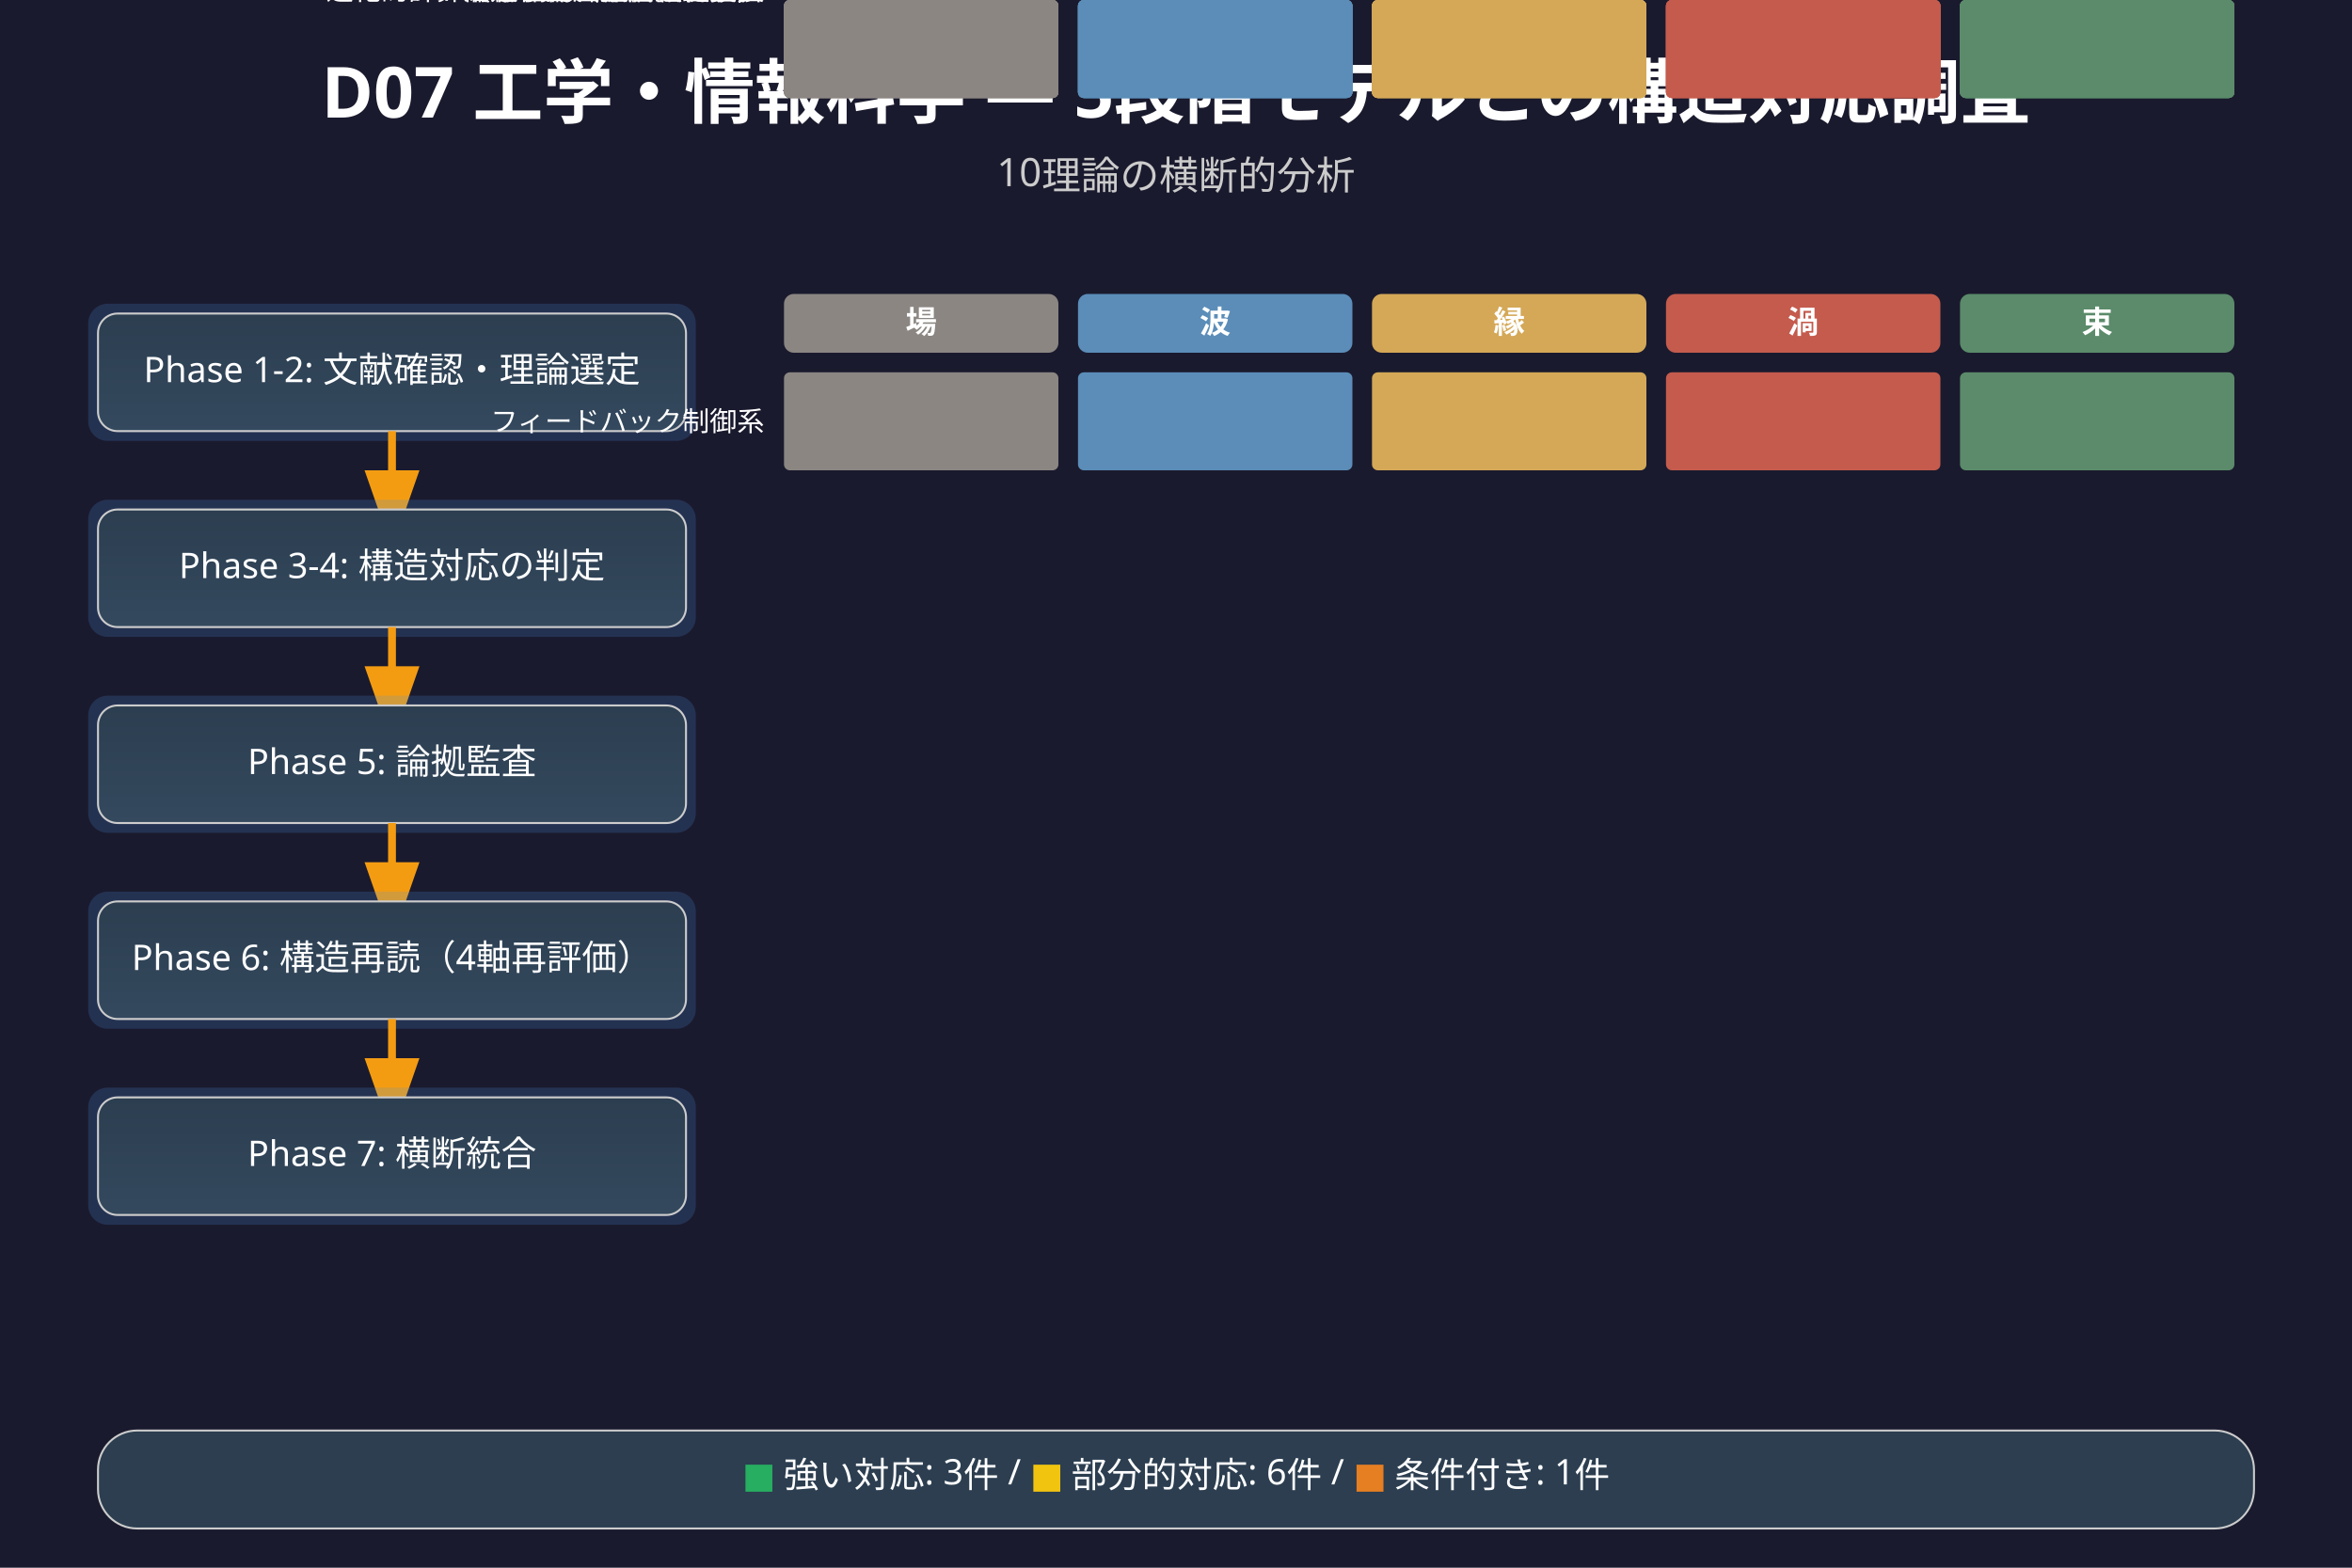
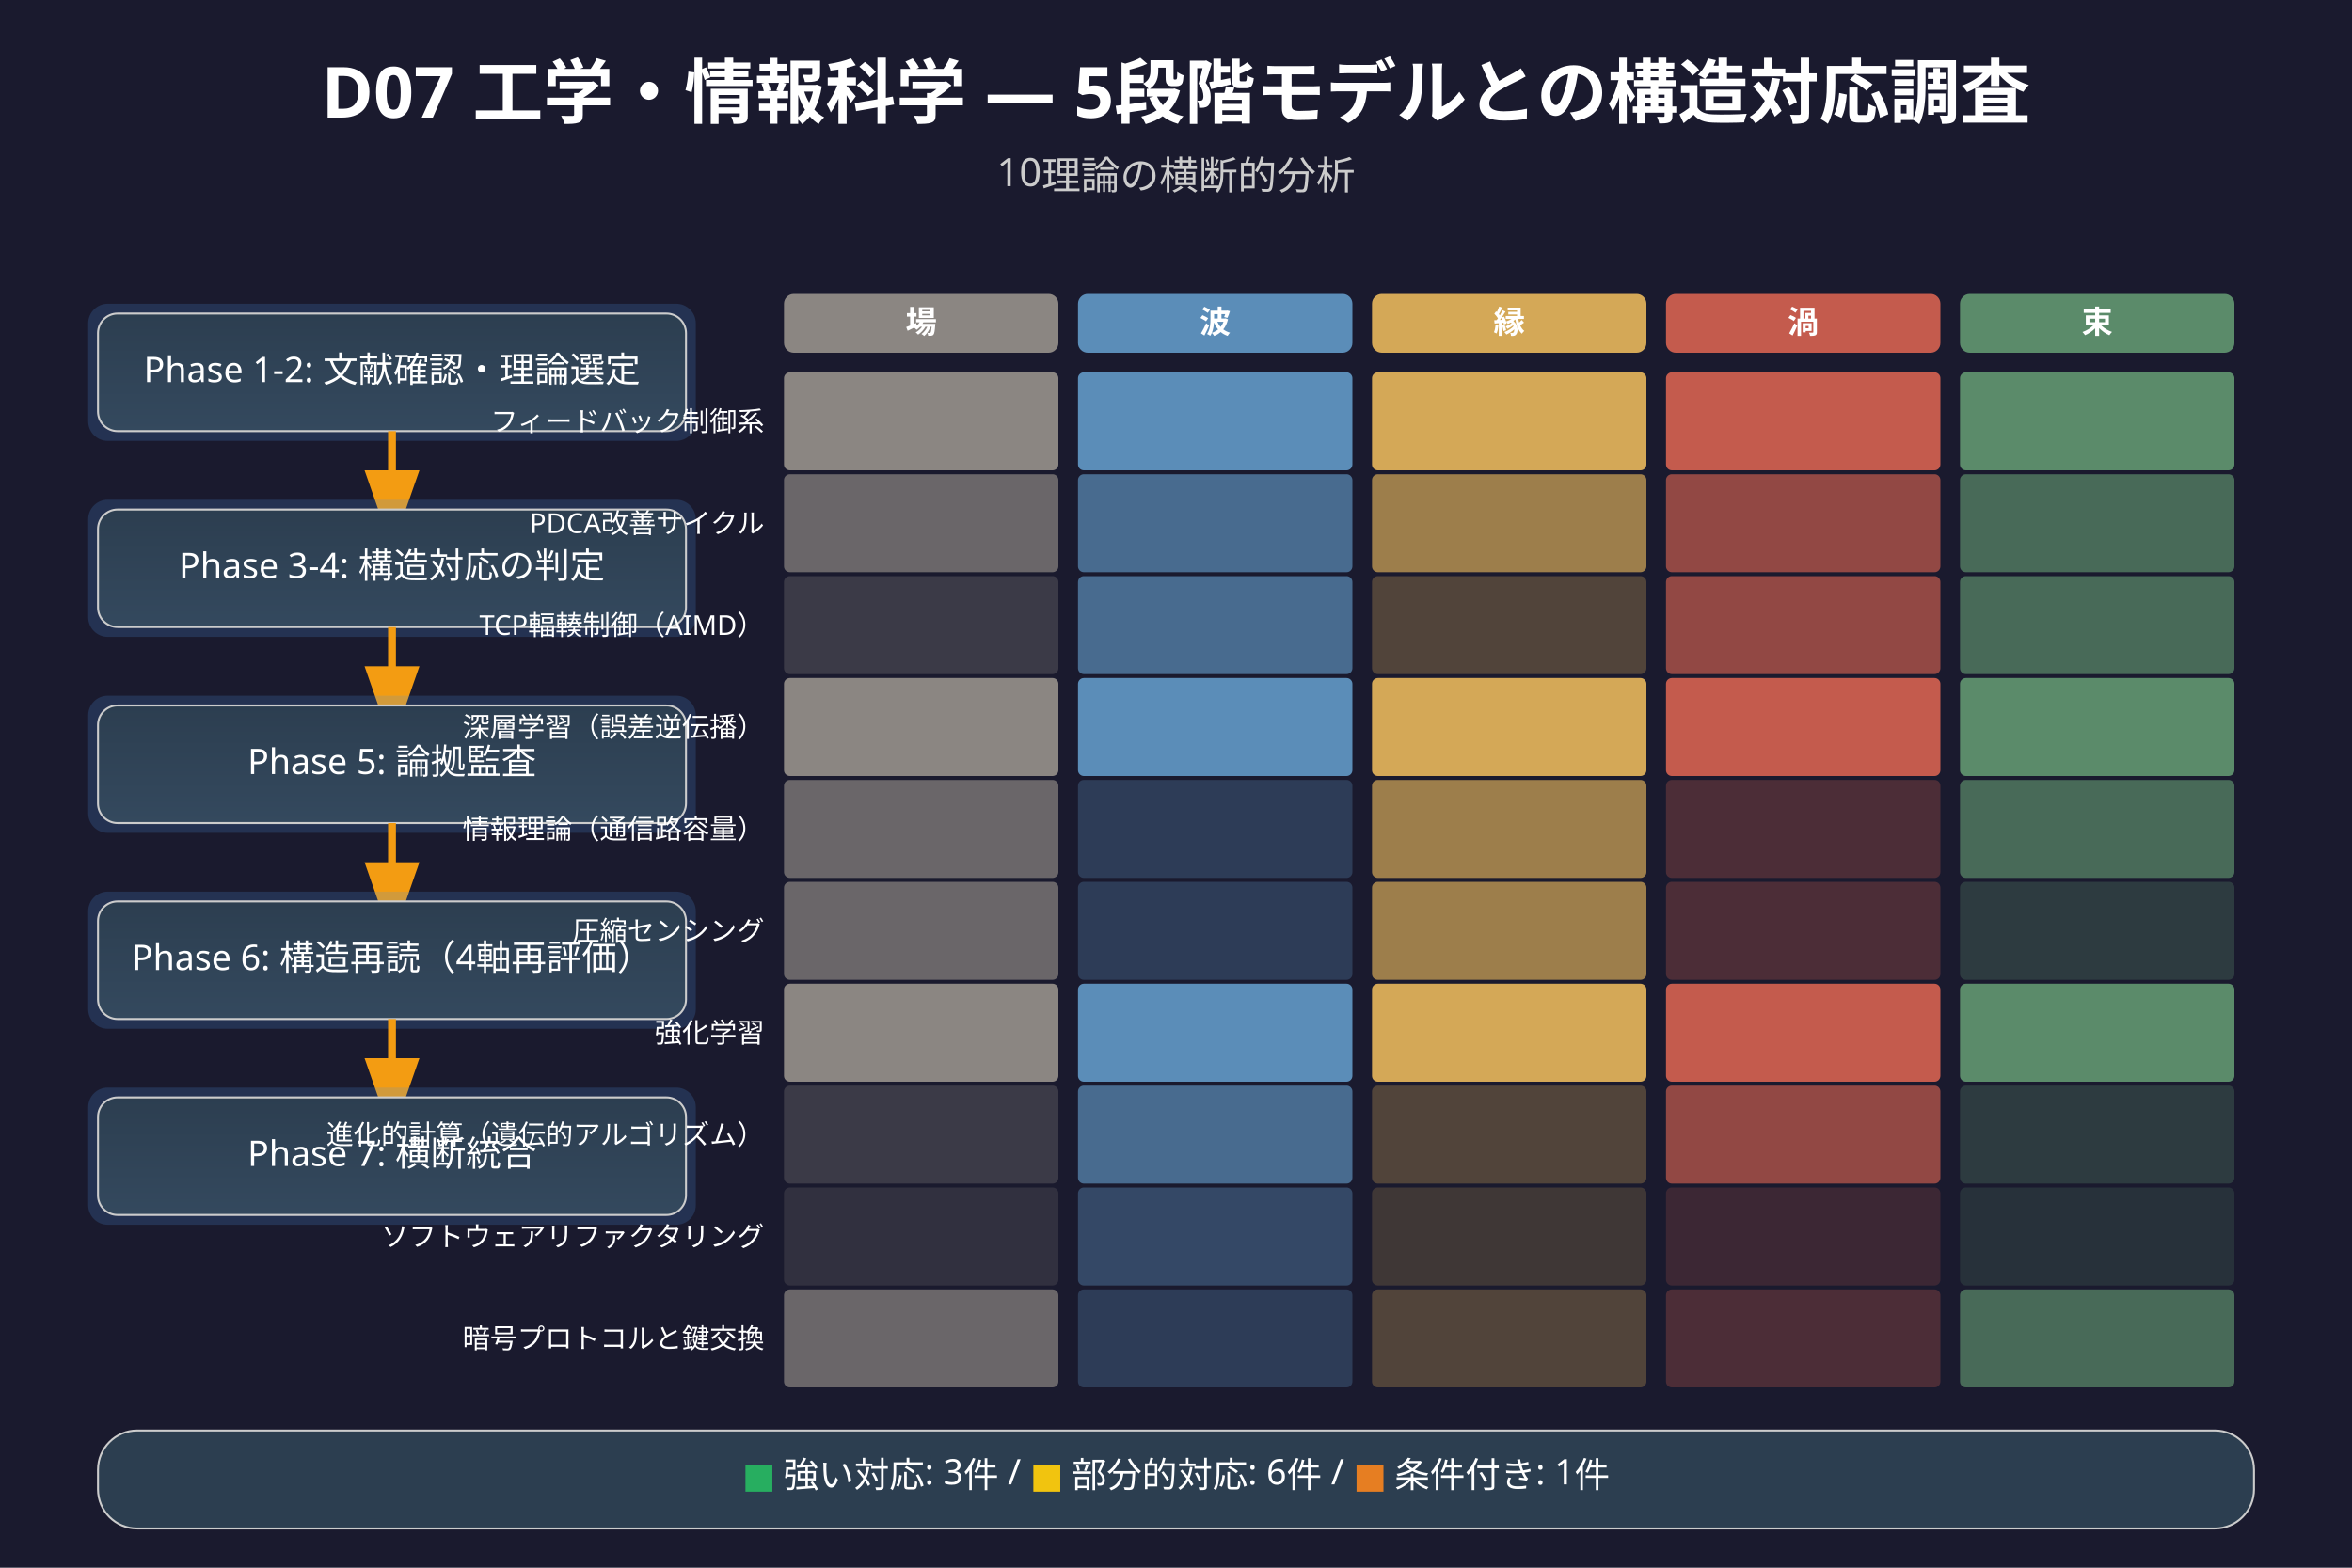
<svg xmlns="http://www.w3.org/2000/svg" viewBox="0 0 1200 800" font-family="sans-serif">
  <rect width="100%" height="100%" fill="#1a1a2e" />
  <defs>
    <linearGradient id="boxGradient" x1="0%" y1="0%" x2="0%" y2="100%">
      <stop offset="0%" style="stop-color:#2C3E50" />
      <stop offset="100%" style="stop-color:#34495E" />
    </linearGradient>
    <marker id="arrowhead" markerWidth="10" markerHeight="7" refX="5" refY="3.5" orient="auto">
      <polygon points="0 0, 10 3.5, 0 7" fill="#F39C12" />
    </marker>
  </defs>
  <text x="600" y="60" text-anchor="middle" fill="white" font-size="36" font-weight="bold">D07 工学・情報科学 — 5段階モデルとの構造対応調査</text>
  <text x="600" y="95" text-anchor="middle" fill="#cccccc" font-size="20">10理論の横断的分析</text>
  <g class="research-flow">
    <rect x="45" y="155" width="310" height="70" rx="10" fill="#4A90E2" opacity="0.2" />
    <rect x="50" y="160" width="300" height="60" rx="10" fill="url(#boxGradient)" stroke="#cccccc" />
    <text x="200" y="195" text-anchor="middle" fill="white" font-size="18">Phase 1-2: 文献確認・理論選定</text>
    <line x1="200" y1="220" x2="200" y2="260" stroke="#F39C12" stroke-width="4" marker-end="url(#arrowhead)" />
    <rect x="45" y="255" width="310" height="70" rx="10" fill="#4A90E2" opacity="0.2" />
    <rect x="50" y="260" width="300" height="60" rx="10" fill="url(#boxGradient)" stroke="#cccccc" />
    <text x="200" y="295" text-anchor="middle" fill="white" font-size="18">Phase 3-4: 構造対応の判定</text>
    <line x1="200" y1="320" x2="200" y2="360" stroke="#F39C12" stroke-width="4" marker-end="url(#arrowhead)" />
    <rect x="45" y="355" width="310" height="70" rx="10" fill="#4A90E2" opacity="0.2" />
    <rect x="50" y="360" width="300" height="60" rx="10" fill="url(#boxGradient)" stroke="#cccccc" />
    <text x="200" y="395" text-anchor="middle" fill="white" font-size="18">Phase 5: 論拠監査</text>
    <line x1="200" y1="420" x2="200" y2="460" stroke="#F39C12" stroke-width="4" marker-end="url(#arrowhead)" />
    <rect x="45" y="455" width="310" height="70" rx="10" fill="#4A90E2" opacity="0.2" />
    <rect x="50" y="460" width="300" height="60" rx="10" fill="url(#boxGradient)" stroke="#cccccc" />
    <text x="200" y="495" text-anchor="middle" fill="white" font-size="18">Phase 6: 構造再読（4軸再評価）</text>
    <line x1="200" y1="520" x2="200" y2="560" stroke="#F39C12" stroke-width="4" marker-end="url(#arrowhead)" />
    <rect x="45" y="555" width="310" height="70" rx="10" fill="#4A90E2" opacity="0.2" />
    <rect x="50" y="560" width="300" height="60" rx="10" fill="url(#boxGradient)" stroke="#cccccc" />
    <text x="200" y="595" text-anchor="middle" fill="white" font-size="18">Phase 7: 横断統合</text>
  </g>
  <g class="heat-map">
    <g class="column-headers">
      <rect x="400" y="150" width="140" height="30" rx="5" fill="#8B8682" />
      <text x="470" y="170" text-anchor="middle" fill="white" font-size="16" font-weight="bold">場</text>
      <rect x="550" y="150" width="140" height="30" rx="5" fill="#5B8DB8" />
      <text x="620" y="170" text-anchor="middle" fill="white" font-size="16" font-weight="bold">波</text>
      <rect x="700" y="150" width="140" height="30" rx="5" fill="#D4A857" />
      <text x="770" y="170" text-anchor="middle" fill="white" font-size="16" font-weight="bold">縁</text>
      <rect x="850" y="150" width="140" height="30" rx="5" fill="#C45B4D" />
      <text x="920" y="170" text-anchor="middle" fill="white" font-size="16" font-weight="bold">渦</text>
      <rect x="1000" y="150" width="140" height="30" rx="5" fill="#5B8B6A" />
      <text x="1070" y="170" text-anchor="middle" fill="white" font-size="16" font-weight="bold">束</text>
    </g>
    <g class="theory-rows">
      <text x="390" y="220" text-anchor="end" fill="white" font-size="14">フィードバック制御系</text>
      <rect x="400" y="190" width="140" height="50" rx="3" fill="#8B8682" opacity="1" />
      <rect x="550" y="190" width="140" height="50" rx="3" fill="#5B8DB8" opacity="1" />
      <rect x="700" y="190" width="140" height="50" rx="3" fill="#D4A857" opacity="1" />
      <rect x="850" y="190" width="140" height="50" rx="3" fill="#C45B4D" opacity="1" />
      <rect x="1000" y="190" width="140" height="50" rx="3" fill="#5B8B6A" opacity="1" />
-       <text x="390" y="220 + 52*1" text-anchor="end" fill="white" font-size="14">PDCA改善サイクル</text>
-       <rect x="400" y="190 + 52*1" width="140" height="50" rx="3" fill="#8B8682" opacity="0.7" />
-       <rect x="550" y="190 + 52*1" width="140" height="50" rx="3" fill="#5B8DB8" opacity="0.7" />
-       <rect x="700" y="190 + 52*1" width="140" height="50" rx="3" fill="#D4A857" opacity="0.7" />
-       <rect x="850" y="190 + 52*1" width="140" height="50" rx="3" fill="#C45B4D" opacity="0.7" />
-       <rect x="1000" y="190 + 52*1" width="140" height="50" rx="3" fill="#5B8B6A" opacity="0.7" />
-       <text x="390" y="220 + 52*2" text-anchor="end" fill="white" font-size="14">TCP輻輳制御（AIMD）</text>
-       <rect x="400" y="190 + 52*2" width="140" height="50" rx="3" fill="#8B8682" opacity="0.3" />
-       <rect x="550" y="190 + 52*2" width="140" height="50" rx="3" fill="#5B8DB8" opacity="0.7" />
-       <rect x="700" y="190 + 52*2" width="140" height="50" rx="3" fill="#D4A857" opacity="0.3" />
-       <rect x="850" y="190 + 52*2" width="140" height="50" rx="3" fill="#C45B4D" opacity="0.7" />
-       <rect x="1000" y="190 + 52*2" width="140" height="50" rx="3" fill="#5B8B6A" opacity="0.7" />
-       <text x="390" y="220 + 52*3" text-anchor="end" fill="white" font-size="14">深層学習（誤差逆伝播）</text>
-       <rect x="400" y="190 + 52*3" width="140" height="50" rx="3" fill="#8B8682" opacity="1" />
-       <rect x="550" y="190 + 52*3" width="140" height="50" rx="3" fill="#5B8DB8" opacity="1" />
-       <rect x="700" y="190 + 52*3" width="140" height="50" rx="3" fill="#D4A857" opacity="1" />
-       <rect x="850" y="190 + 52*3" width="140" height="50" rx="3" fill="#C45B4D" opacity="1" />
-       <rect x="1000" y="190 + 52*3" width="140" height="50" rx="3" fill="#5B8B6A" opacity="1" />
-       <text x="390" y="220 + 52*4" text-anchor="end" fill="white" font-size="14">情報理論（通信路容量）</text>
-       <rect x="400" y="190 + 52*4" width="140" height="50" rx="3" fill="#8B8682" opacity="0.7" />
-       <rect x="550" y="190 + 52*4" width="140" height="50" rx="3" fill="#5B8DB8" opacity="0.3" />
-       <rect x="700" y="190 + 52*4" width="140" height="50" rx="3" fill="#D4A857" opacity="0.7" />
-       <rect x="850" y="190 + 52*4" width="140" height="50" rx="3" fill="#C45B4D" opacity="0.3" />
-       <rect x="1000" y="190 + 52*4" width="140" height="50" rx="3" fill="#5B8B6A" opacity="0.7" />
-       <text x="390" y="220 + 52*5" text-anchor="end" fill="white" font-size="14">圧縮センシング</text>
-       <rect x="400" y="190 + 52*5" width="140" height="50" rx="3" fill="#8B8682" opacity="0.7" />
-       <rect x="550" y="190 + 52*5" width="140" height="50" rx="3" fill="#5B8DB8" opacity="0.3" />
-       <rect x="700" y="190 + 52*5" width="140" height="50" rx="3" fill="#D4A857" opacity="0.7" />
-       <rect x="850" y="190 + 52*5" width="140" height="50" rx="3" fill="#C45B4D" opacity="0.3" />
-       <rect x="1000" y="190 + 52*5" width="140" height="50" rx="3" fill="#5B8B6A" opacity="0.3" />
-       <text x="390" y="220 + 52*6" text-anchor="end" fill="white" font-size="14">強化学習</text>
-       <rect x="400" y="190 + 52*6" width="140" height="50" rx="3" fill="#8B8682" opacity="1" />
-       <rect x="550" y="190 + 52*6" width="140" height="50" rx="3" fill="#5B8DB8" opacity="1" />
-       <rect x="700" y="190 + 52*6" width="140" height="50" rx="3" fill="#D4A857" opacity="1" />
-       <rect x="850" y="190 + 52*6" width="140" height="50" rx="3" fill="#C45B4D" opacity="1" />
-       <rect x="1000" y="190 + 52*6" width="140" height="50" rx="3" fill="#5B8B6A" opacity="1" />
-       <text x="390" y="220 + 52*7" text-anchor="end" fill="white" font-size="14">進化的計算（遺伝的アルゴリズム）</text>
-       <rect x="400" y="190 + 52*7" width="140" height="50" rx="3" fill="#8B8682" opacity="0.3" />
-       <rect x="550" y="190 + 52*7" width="140" height="50" rx="3" fill="#5B8DB8" opacity="0.7" />
-       <rect x="700" y="190 + 52*7" width="140" height="50" rx="3" fill="#D4A857" opacity="0.3" />
-       <rect x="850" y="190 + 52*7" width="140" height="50" rx="3" fill="#C45B4D" opacity="0.7" />
-       <rect x="1000" y="190 + 52*7" width="140" height="50" rx="3" fill="#5B8B6A" opacity="0.3" />
-       <text x="390" y="220 + 52*8" text-anchor="end" fill="white" font-size="14">ソフトウェアリファクタリング</text>
-       <rect x="400" y="190 + 52*8" width="140" height="50" rx="3" fill="#8B8682" opacity="0.2" />
-       <rect x="550" y="190 + 52*8" width="140" height="50" rx="3" fill="#5B8DB8" opacity="0.4" />
-       <rect x="700" y="190 + 52*8" width="140" height="50" rx="3" fill="#D4A857" opacity="0.2" />
-       <rect x="850" y="190 + 52*8" width="140" height="50" rx="3" fill="#C45B4D" opacity="0.2" />
-       <rect x="1000" y="190 + 52*8" width="140" height="50" rx="3" fill="#5B8B6A" opacity="0.2" />
-       <text x="390" y="220 + 52*9" text-anchor="end" fill="white" font-size="14">暗号プロトコルと鍵交換</text>
-       <rect x="400" y="190 + 52*9" width="140" height="50" rx="3" fill="#8B8682" opacity="0.7" />
-       <rect x="550" y="190 + 52*9" width="140" height="50" rx="3" fill="#5B8DB8" opacity="0.3" />
-       <rect x="700" y="190 + 52*9" width="140" height="50" rx="3" fill="#D4A857" opacity="0.3" />
-       <rect x="850" y="190 + 52*9" width="140" height="50" rx="3" fill="#C45B4D" opacity="0.3" />
-       <rect x="1000" y="190 + 52*9" width="140" height="50" rx="3" fill="#5B8B6A" opacity="0.7" />
+       <text x="390" y="272" text-anchor="end" fill="white" font-size="14">PDCA改善サイクル</text>
+       <rect x="400" y="242" width="140" height="50" rx="3" fill="#8B8682" opacity="0.7" />
+       <rect x="550" y="242" width="140" height="50" rx="3" fill="#5B8DB8" opacity="0.7" />
+       <rect x="700" y="242" width="140" height="50" rx="3" fill="#D4A857" opacity="0.7" />
+       <rect x="850" y="242" width="140" height="50" rx="3" fill="#C45B4D" opacity="0.7" />
+       <rect x="1000" y="242" width="140" height="50" rx="3" fill="#5B8B6A" opacity="0.7" />
+       <text x="390" y="324" text-anchor="end" fill="white" font-size="14">TCP輻輳制御（AIMD）</text>
+       <rect x="400" y="294" width="140" height="50" rx="3" fill="#8B8682" opacity="0.3" />
+       <rect x="550" y="294" width="140" height="50" rx="3" fill="#5B8DB8" opacity="0.7" />
+       <rect x="700" y="294" width="140" height="50" rx="3" fill="#D4A857" opacity="0.3" />
+       <rect x="850" y="294" width="140" height="50" rx="3" fill="#C45B4D" opacity="0.7" />
+       <rect x="1000" y="294" width="140" height="50" rx="3" fill="#5B8B6A" opacity="0.7" />
+       <text x="390" y="376" text-anchor="end" fill="white" font-size="14">深層学習（誤差逆伝播）</text>
+       <rect x="400" y="346" width="140" height="50" rx="3" fill="#8B8682" opacity="1" />
+       <rect x="550" y="346" width="140" height="50" rx="3" fill="#5B8DB8" opacity="1" />
+       <rect x="700" y="346" width="140" height="50" rx="3" fill="#D4A857" opacity="1" />
+       <rect x="850" y="346" width="140" height="50" rx="3" fill="#C45B4D" opacity="1" />
+       <rect x="1000" y="346" width="140" height="50" rx="3" fill="#5B8B6A" opacity="1" />
+       <text x="390" y="428" text-anchor="end" fill="white" font-size="14">情報理論（通信路容量）</text>
+       <rect x="400" y="398" width="140" height="50" rx="3" fill="#8B8682" opacity="0.7" />
+       <rect x="550" y="398" width="140" height="50" rx="3" fill="#5B8DB8" opacity="0.3" />
+       <rect x="700" y="398" width="140" height="50" rx="3" fill="#D4A857" opacity="0.7" />
+       <rect x="850" y="398" width="140" height="50" rx="3" fill="#C45B4D" opacity="0.3" />
+       <rect x="1000" y="398" width="140" height="50" rx="3" fill="#5B8B6A" opacity="0.7" />
+       <text x="390" y="480" text-anchor="end" fill="white" font-size="14">圧縮センシング</text>
+       <rect x="400" y="450" width="140" height="50" rx="3" fill="#8B8682" opacity="0.7" />
+       <rect x="550" y="450" width="140" height="50" rx="3" fill="#5B8DB8" opacity="0.3" />
+       <rect x="700" y="450" width="140" height="50" rx="3" fill="#D4A857" opacity="0.7" />
+       <rect x="850" y="450" width="140" height="50" rx="3" fill="#C45B4D" opacity="0.3" />
+       <rect x="1000" y="450" width="140" height="50" rx="3" fill="#5B8B6A" opacity="0.3" />
+       <text x="390" y="532" text-anchor="end" fill="white" font-size="14">強化学習</text>
+       <rect x="400" y="502" width="140" height="50" rx="3" fill="#8B8682" opacity="1" />
+       <rect x="550" y="502" width="140" height="50" rx="3" fill="#5B8DB8" opacity="1" />
+       <rect x="700" y="502" width="140" height="50" rx="3" fill="#D4A857" opacity="1" />
+       <rect x="850" y="502" width="140" height="50" rx="3" fill="#C45B4D" opacity="1" />
+       <rect x="1000" y="502" width="140" height="50" rx="3" fill="#5B8B6A" opacity="1" />
+       <text x="390" y="584" text-anchor="end" fill="white" font-size="14">進化的計算（遺伝的アルゴリズム）</text>
+       <rect x="400" y="554" width="140" height="50" rx="3" fill="#8B8682" opacity="0.3" />
+       <rect x="550" y="554" width="140" height="50" rx="3" fill="#5B8DB8" opacity="0.7" />
+       <rect x="700" y="554" width="140" height="50" rx="3" fill="#D4A857" opacity="0.3" />
+       <rect x="850" y="554" width="140" height="50" rx="3" fill="#C45B4D" opacity="0.7" />
+       <rect x="1000" y="554" width="140" height="50" rx="3" fill="#5B8B6A" opacity="0.3" />
+       <text x="390" y="636" text-anchor="end" fill="white" font-size="14">ソフトウェアリファクタリング</text>
+       <rect x="400" y="606" width="140" height="50" rx="3" fill="#8B8682" opacity="0.2" />
+       <rect x="550" y="606" width="140" height="50" rx="3" fill="#5B8DB8" opacity="0.4" />
+       <rect x="700" y="606" width="140" height="50" rx="3" fill="#D4A857" opacity="0.2" />
+       <rect x="850" y="606" width="140" height="50" rx="3" fill="#C45B4D" opacity="0.2" />
+       <rect x="1000" y="606" width="140" height="50" rx="3" fill="#5B8B6A" opacity="0.2" />
+       <text x="390" y="688" text-anchor="end" fill="white" font-size="14">暗号プロトコルと鍵交換</text>
+       <rect x="400" y="658" width="140" height="50" rx="3" fill="#8B8682" opacity="0.7" />
+       <rect x="550" y="658" width="140" height="50" rx="3" fill="#5B8DB8" opacity="0.3" />
+       <rect x="700" y="658" width="140" height="50" rx="3" fill="#D4A857" opacity="0.3" />
+       <rect x="850" y="658" width="140" height="50" rx="3" fill="#C45B4D" opacity="0.3" />
+       <rect x="1000" y="658" width="140" height="50" rx="3" fill="#5B8B6A" opacity="0.7" />
    </g>
  </g>
  <rect x="50" y="730" width="1100" height="50" rx="20" fill="#2C3E50" stroke="#cccccc" />
  <text x="600" y="759" text-anchor="middle" fill="white" font-size="18">
    <tspan fill="#27AE60">■</tspan> 強い対応: 3件 /
    <tspan fill="#F1C40F">■</tspan> 部分的対応: 6件 /
    <tspan fill="#E67E22">■</tspan> 条件付き: 1件
  </text>
</svg>
